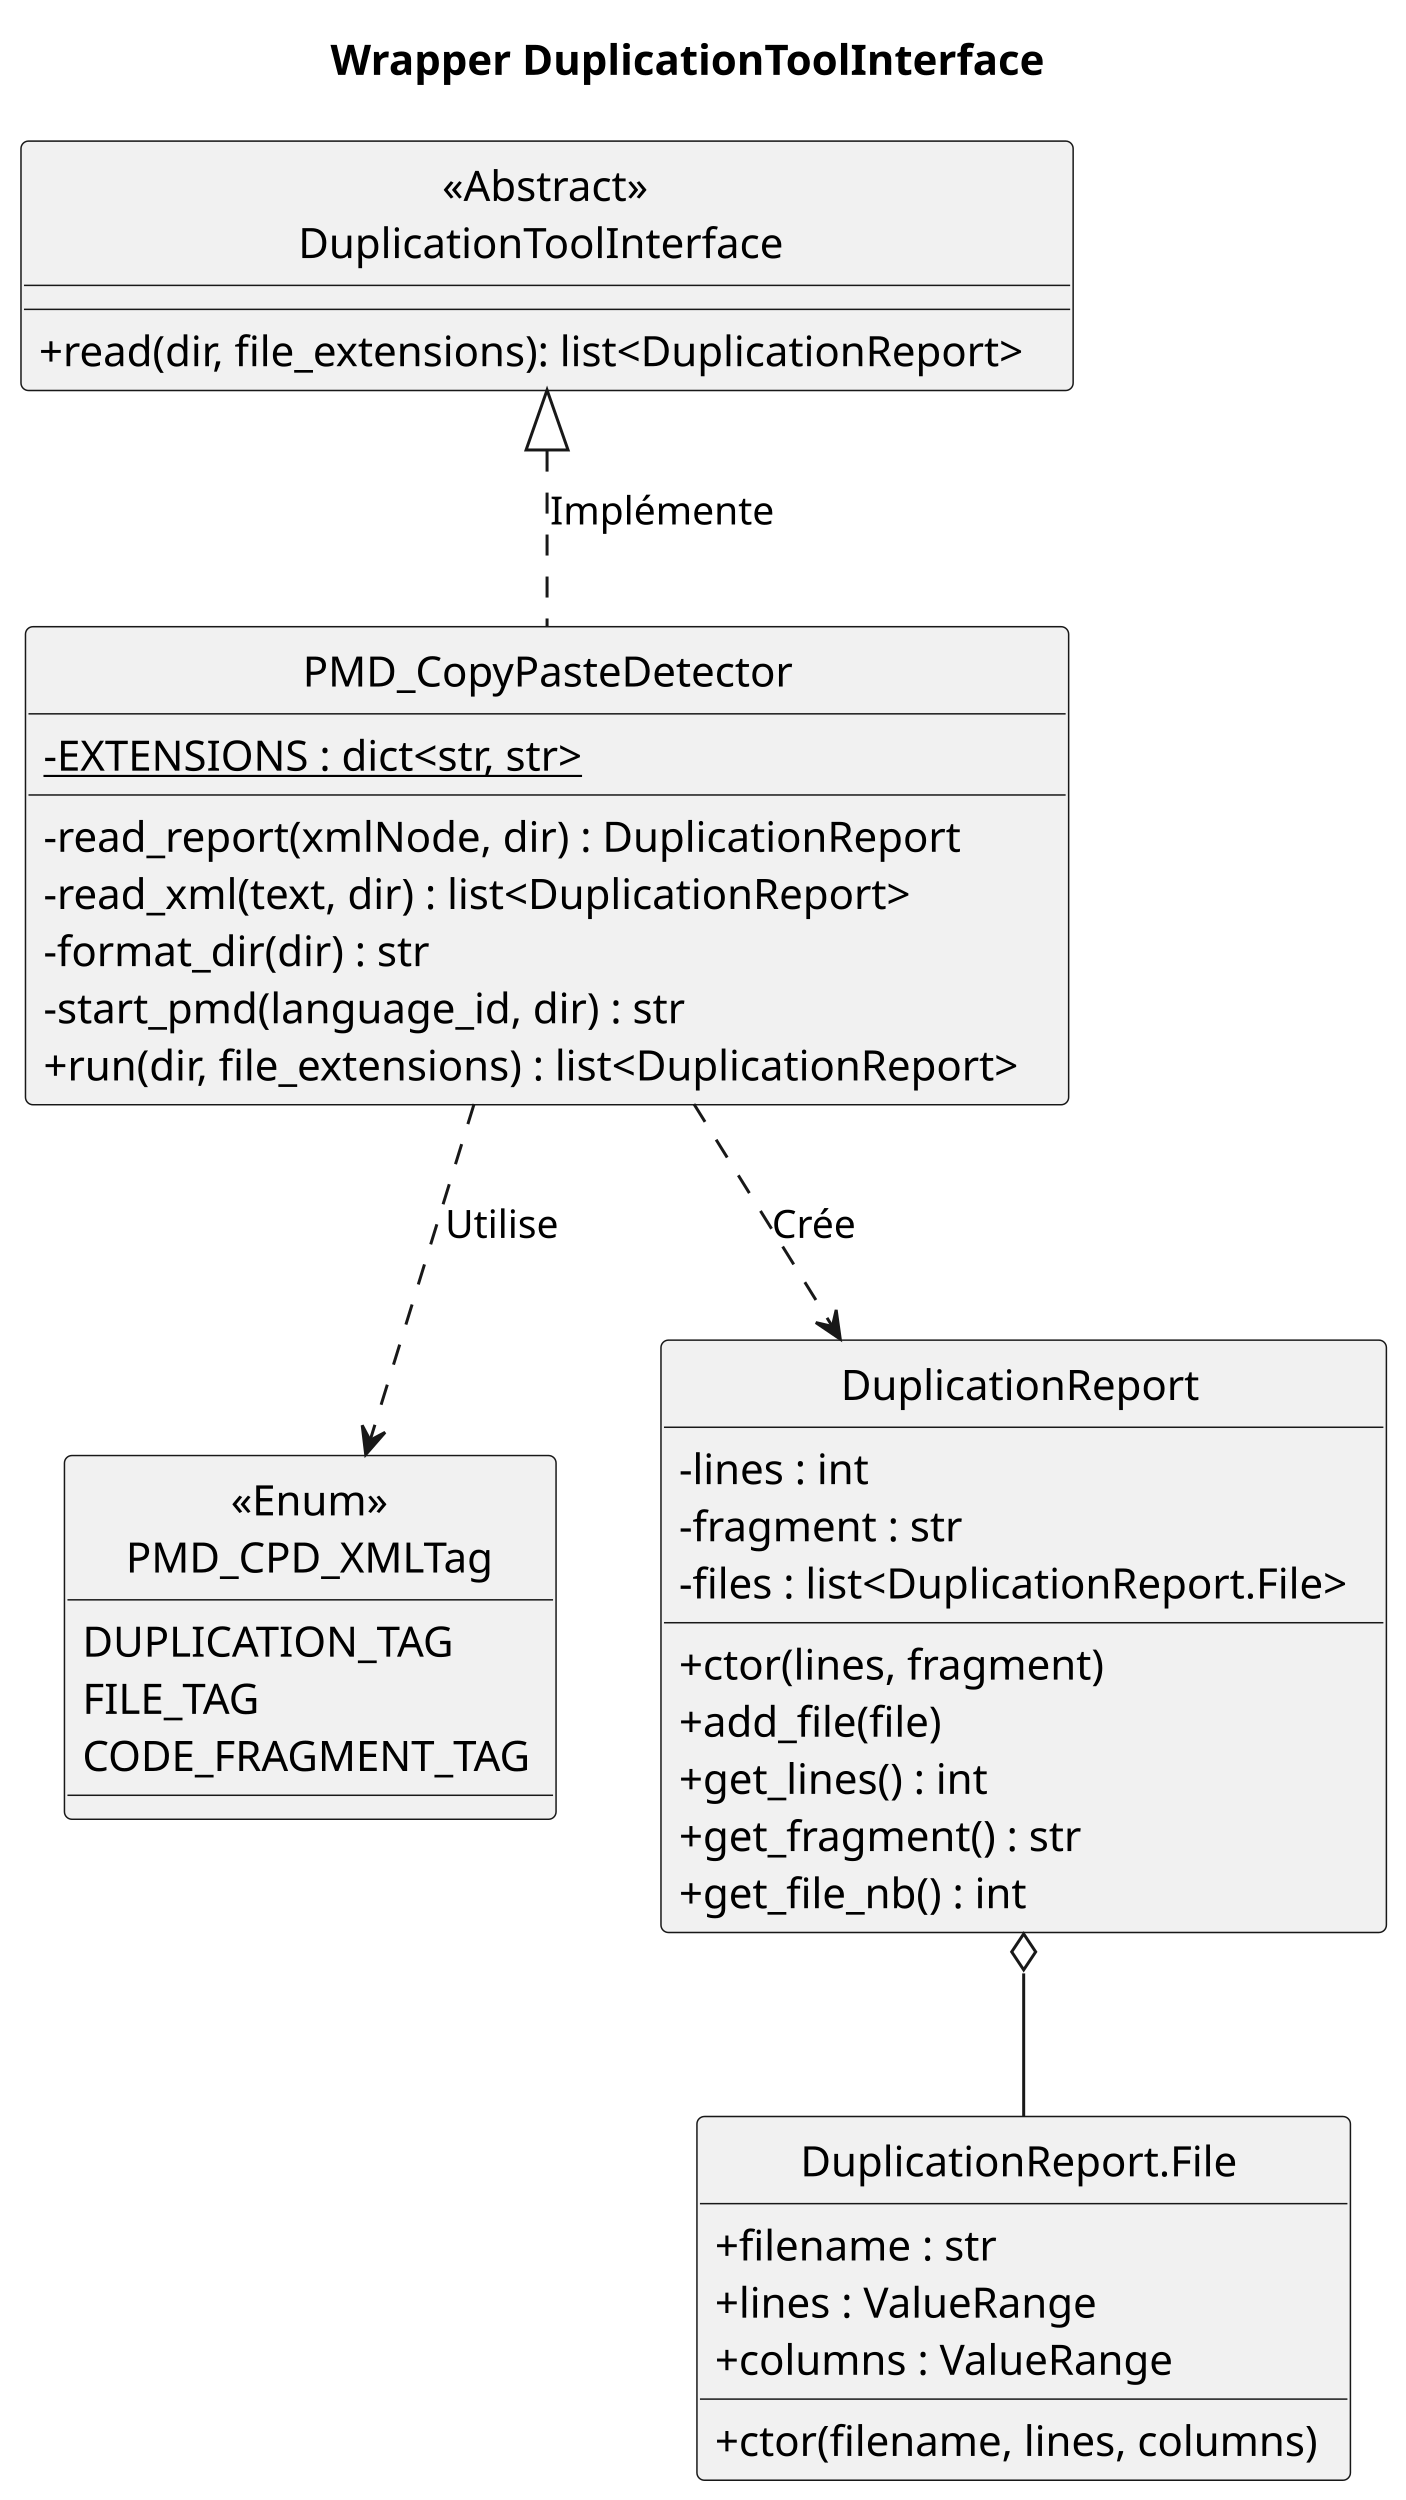
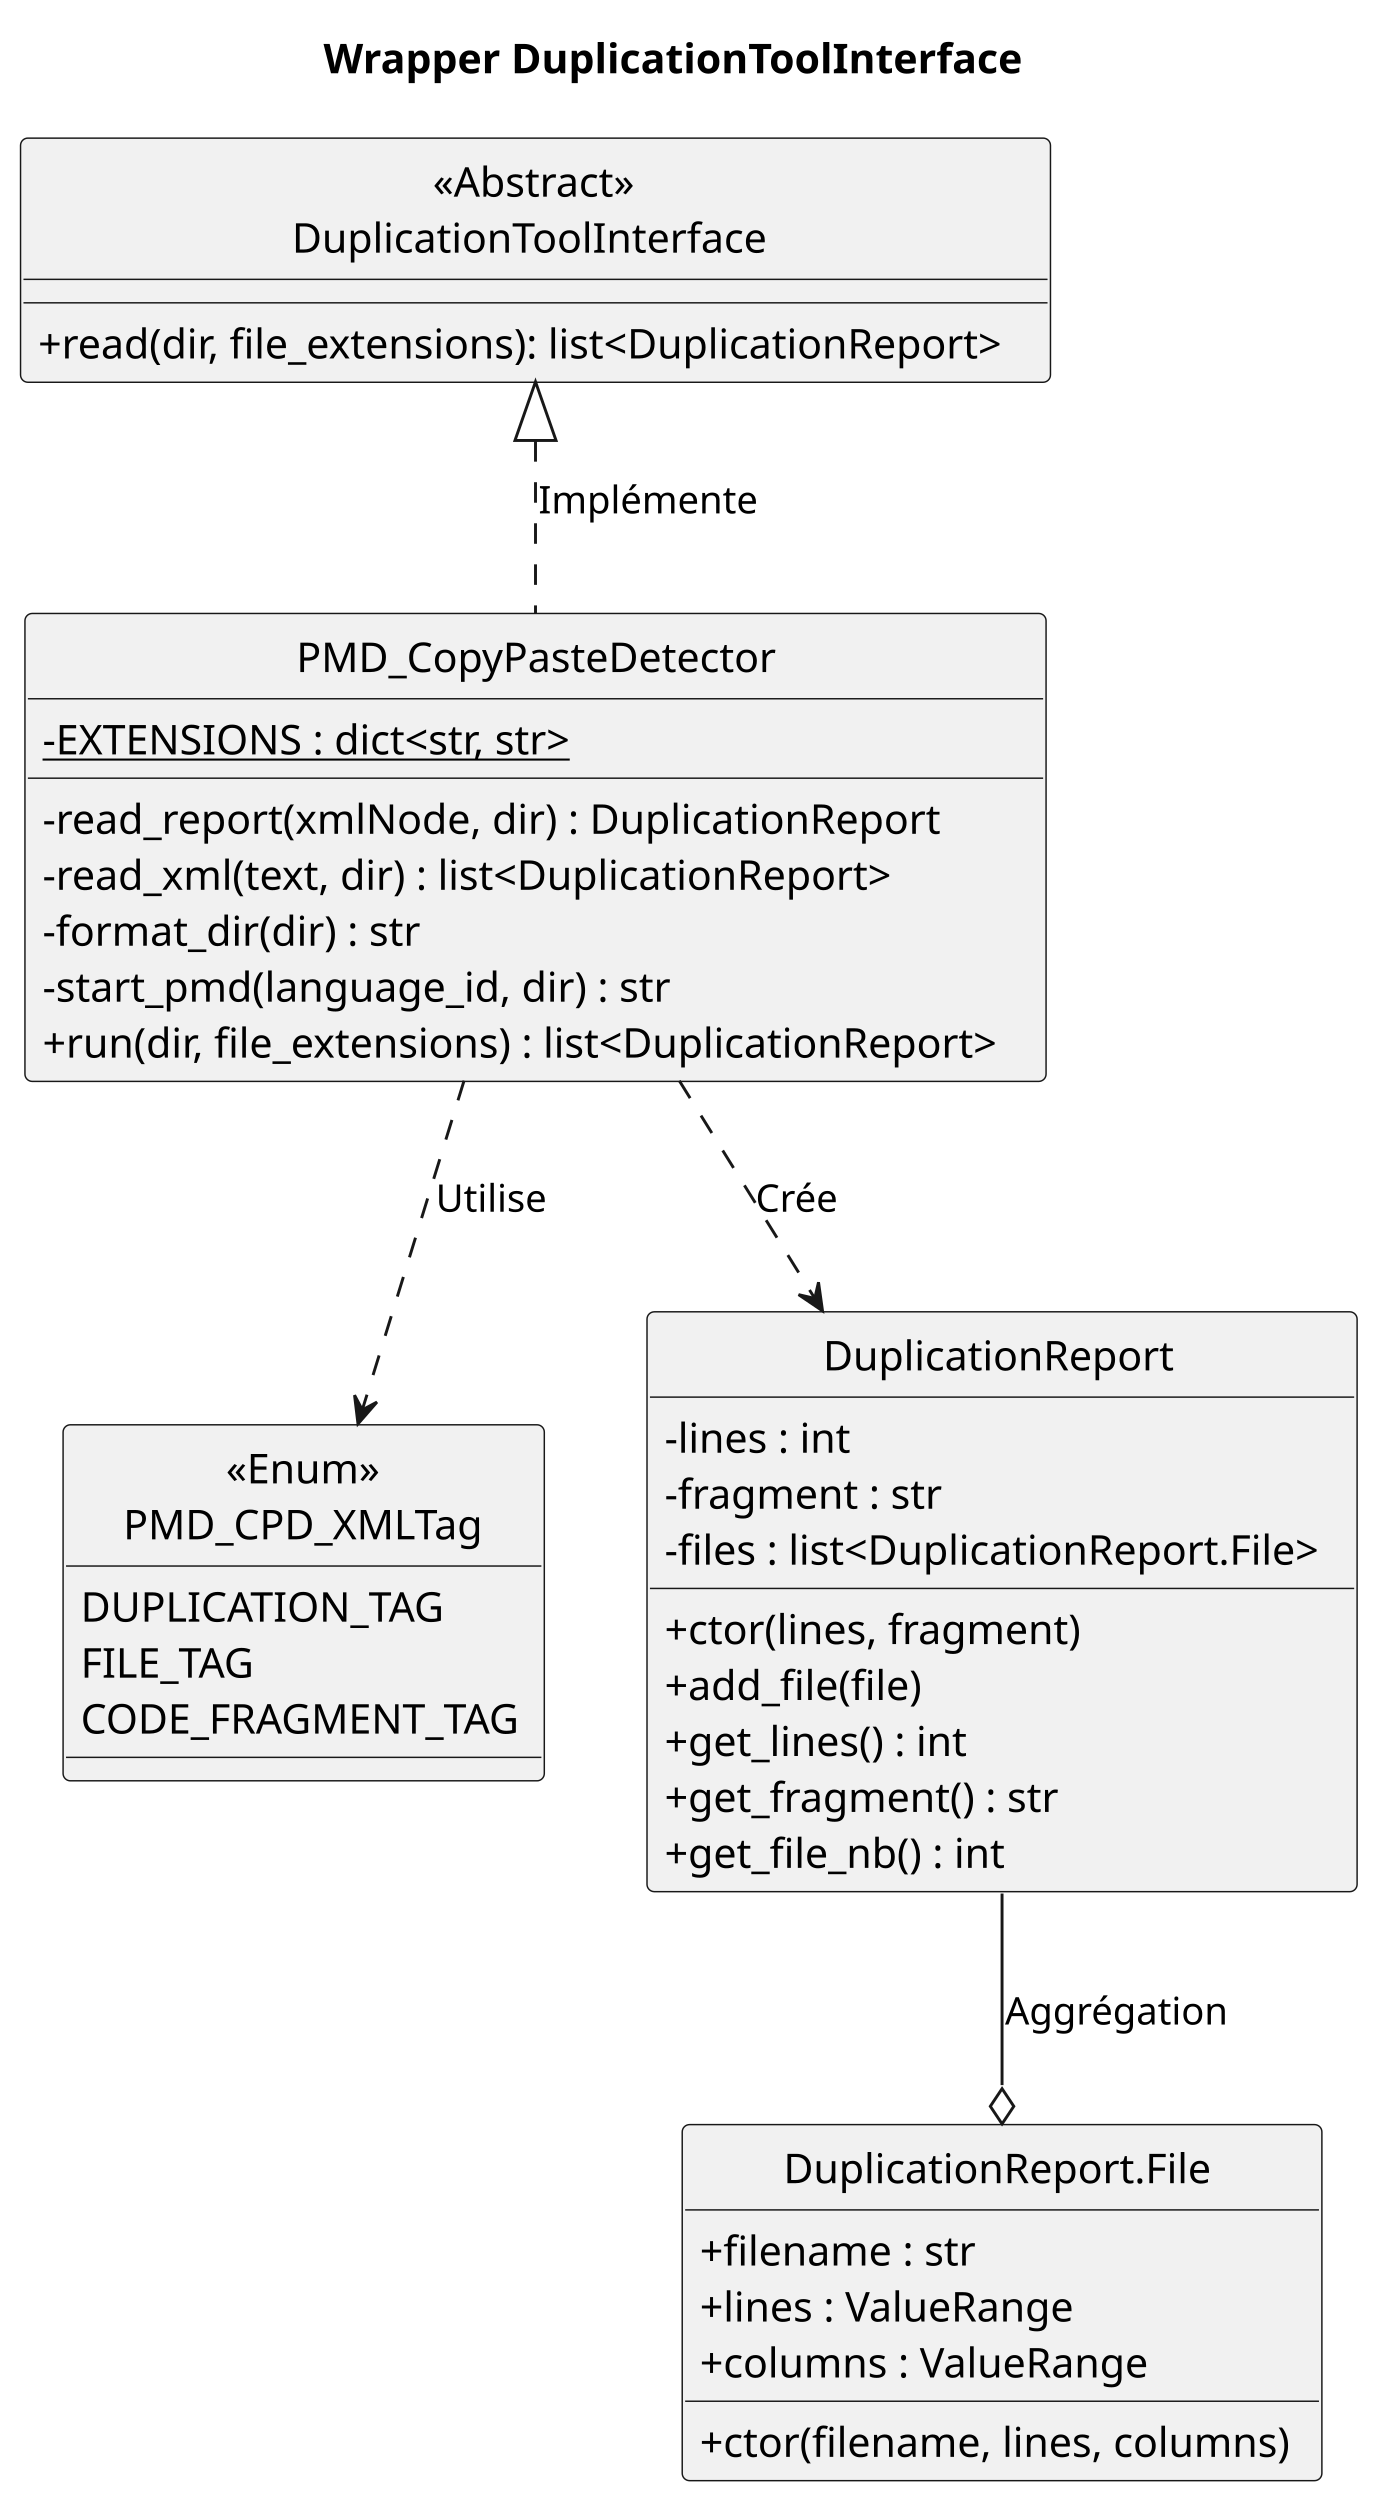
- <svg xmlns="http://www.w3.org/2000/svg" contentStyleType="text/css" height="834px" preserveAspectRatio="none" style="width:469px;height:834px;background:#FFFFFF;" version="1.1" viewBox="0 0 469 834" width="469px" zoomAndPan="magnify">
+ <svg xmlns="http://www.w3.org/2000/svg" contentStyleType="text/css" height="852px" preserveAspectRatio="none" style="width:469px;height:852px;background:#FFFFFF;" version="1.1" viewBox="0 0 469 852" width="469px" zoomAndPan="magnify">
  <defs />
  <g>
    <text fill="#000000" font-family="sans-serif" font-size="14" font-weight="bold" lengthAdjust="spacing" textLength="235" x="110.25" y="24.966">Wrapper DuplicationToolInterface</text>
    <g id="elem_DuplicationToolInterface">
      <rect codeLine="5" fill="#F1F1F1" height="83.204" id="DuplicationToolInterface" rx="2.5" ry="2.5" style="stroke:#181818;stroke-width:0.5;" width="351" x="7" y="47.068" />
      <text fill="#000000" font-family="sans-serif" font-size="14" lengthAdjust="spacing" textLength="70" x="147.5" y="67.034">«Abstract»</text>
      <text fill="#000000" font-family="sans-serif" font-size="14" lengthAdjust="spacing" textLength="166" x="99.5" y="86.102">DuplicationToolInterface</text>
      <line style="stroke:#181818;stroke-width:0.5;" x1="8" x2="357" y1="95.204" y2="95.204" />
      <line style="stroke:#181818;stroke-width:0.5;" x1="8" x2="357" y1="103.204" y2="103.204" />
      <text fill="#000000" font-family="sans-serif" font-size="14" lengthAdjust="spacing" textLength="339" x="13" y="122.17">+read(dir, file_extensions): list&lt;DuplicationReport&gt;</text>
    </g>
    <g id="elem_PMD_CopyPasteDetector">
      <rect codeLine="9" fill="#F1F1F1" height="159.475" id="PMD_CopyPasteDetector" rx="2.5" ry="2.5" style="stroke:#181818;stroke-width:0.5;" width="348" x="8.5" y="209.068" />
      <text fill="#000000" font-family="sans-serif" font-size="14" lengthAdjust="spacing" textLength="163" x="101" y="229.034">PMD_CopyPasteDetector</text>
      <line style="stroke:#181818;stroke-width:0.5;" x1="9.5" x2="355.5" y1="238.136" y2="238.136" />
      <text fill="#000000" font-family="sans-serif" font-size="14" lengthAdjust="spacing" text-decoration="underline" textLength="188" x="14.5" y="257.102">-EXTENSIONS : dict&lt;str, str&gt;</text>
      <line style="stroke:#181818;stroke-width:0.5;" x1="9.5" x2="355.5" y1="265.204" y2="265.204" />
      <text fill="#000000" font-family="sans-serif" font-size="14" lengthAdjust="spacing" textLength="313" x="14.5" y="284.17">-read_report(xmlNode, dir) : DuplicationReport</text>
      <text fill="#000000" font-family="sans-serif" font-size="14" lengthAdjust="spacing" textLength="296" x="14.5" y="303.238">-read_xml(text, dir) : list&lt;DuplicationReport&gt;</text>
      <text fill="#000000" font-family="sans-serif" font-size="14" lengthAdjust="spacing" textLength="132" x="14.5" y="322.305">-format_dir(dir) : str</text>
      <text fill="#000000" font-family="sans-serif" font-size="14" lengthAdjust="spacing" textLength="221" x="14.5" y="341.373">-start_pmd(language_id, dir) : str</text>
      <text fill="#000000" font-family="sans-serif" font-size="14" lengthAdjust="spacing" textLength="336" x="14.5" y="360.441">+run(dir, file_extensions) : list&lt;DuplicationReport&gt;</text>
    </g>
    <g id="elem_PMD_CPD_XMLTag">
      <rect codeLine="18" fill="#F1F1F1" height="121.34" id="PMD_CPD_XMLTag" rx="2.5" ry="2.5" style="stroke:#181818;stroke-width:0.5;" width="164" x="21.5" y="485.568" />
      <text fill="#000000" font-family="sans-serif" font-size="14" lengthAdjust="spacing" textLength="53" x="77" y="505.534">«Enum»</text>
      <text fill="#000000" font-family="sans-serif" font-size="14" lengthAdjust="spacing" textLength="123" x="42" y="524.602">PMD_CPD_XMLTag</text>
      <line style="stroke:#181818;stroke-width:0.5;" x1="22.5" x2="184.5" y1="533.704" y2="533.704" />
      <text fill="#000000" font-family="sans-serif" font-size="14" lengthAdjust="spacing" textLength="126" x="27.5" y="552.67">DUPLICATION_TAG</text>
      <text fill="#000000" font-family="sans-serif" font-size="14" lengthAdjust="spacing" textLength="60" x="27.5" y="571.738">FILE_TAG</text>
      <text fill="#000000" font-family="sans-serif" font-size="14" lengthAdjust="spacing" textLength="152" x="27.5" y="590.806">CODE_FRAGMENT_TAG</text>
      <line style="stroke:#181818;stroke-width:0.5;" x1="22.5" x2="184.5" y1="598.908" y2="598.908" />
    </g>
    <g id="elem_DuplicationReport">
      <rect codeLine="24" fill="#F1F1F1" height="197.611" id="DuplicationReport" rx="2.5" ry="2.5" style="stroke:#181818;stroke-width:0.5;" width="242" x="220.5" y="447.068" />
      <text fill="#000000" font-family="sans-serif" font-size="14" lengthAdjust="spacing" textLength="122" x="280.5" y="467.034">DuplicationReport</text>
      <line style="stroke:#181818;stroke-width:0.5;" x1="221.5" x2="461.5" y1="476.136" y2="476.136" />
      <text fill="#000000" font-family="sans-serif" font-size="14" lengthAdjust="spacing" textLength="67" x="226.5" y="495.102">-lines : int</text>
      <text fill="#000000" font-family="sans-serif" font-size="14" lengthAdjust="spacing" textLength="98" x="226.5" y="514.17">-fragment : str</text>
      <text fill="#000000" font-family="sans-serif" font-size="14" lengthAdjust="spacing" textLength="230" x="226.5" y="533.238">-files : list&lt;DuplicationReport.File&gt;</text>
      <line style="stroke:#181818;stroke-width:0.5;" x1="221.5" x2="461.5" y1="541.34" y2="541.34" />
      <text fill="#000000" font-family="sans-serif" font-size="14" lengthAdjust="spacing" textLength="145" x="226.5" y="560.306">+ctor(lines, fragment)</text>
      <text fill="#000000" font-family="sans-serif" font-size="14" lengthAdjust="spacing" textLength="90" x="226.5" y="579.373">+add_file(file)</text>
      <text fill="#000000" font-family="sans-serif" font-size="14" lengthAdjust="spacing" textLength="106" x="226.5" y="598.441">+get_lines() : int</text>
      <text fill="#000000" font-family="sans-serif" font-size="14" lengthAdjust="spacing" textLength="137" x="226.5" y="617.509">+get_fragment() : str</text>
      <text fill="#000000" font-family="sans-serif" font-size="14" lengthAdjust="spacing" textLength="119" x="226.5" y="636.577">+get_file_nb() : int</text>
    </g>
    <g id="elem_DRFile">
-       <rect codeLine="35" fill="#F1F1F1" height="121.34" id="DRFile" rx="2.5" ry="2.5" style="stroke:#181818;stroke-width:0.5;" width="218" x="232.5" y="706.068" />
-       <text fill="#000000" font-family="sans-serif" font-size="14" lengthAdjust="spacing" textLength="149" x="267" y="726.034">DuplicationReport.File</text>
-       <line style="stroke:#181818;stroke-width:0.5;" x1="233.5" x2="449.5" y1="735.136" y2="735.136" />
-       <text fill="#000000" font-family="sans-serif" font-size="14" lengthAdjust="spacing" textLength="97" x="238.5" y="754.102">+filename : str</text>
-       <text fill="#000000" font-family="sans-serif" font-size="14" lengthAdjust="spacing" textLength="132" x="238.5" y="773.17">+lines : ValueRange</text>
-       <text fill="#000000" font-family="sans-serif" font-size="14" lengthAdjust="spacing" textLength="157" x="238.5" y="792.238">+columns : ValueRange</text>
-       <line style="stroke:#181818;stroke-width:0.5;" x1="233.5" x2="449.5" y1="800.34" y2="800.34" />
-       <text fill="#000000" font-family="sans-serif" font-size="14" lengthAdjust="spacing" textLength="206" x="238.5" y="819.306">+ctor(filename, lines, columns)</text>
+       <rect codeLine="35" fill="#F1F1F1" height="121.34" id="DRFile" rx="2.5" ry="2.5" style="stroke:#181818;stroke-width:0.5;" width="218" x="232.5" y="724.068" />
+       <text fill="#000000" font-family="sans-serif" font-size="14" lengthAdjust="spacing" textLength="149" x="267" y="744.034">DuplicationReport.File</text>
+       <line style="stroke:#181818;stroke-width:0.5;" x1="233.5" x2="449.5" y1="753.136" y2="753.136" />
+       <text fill="#000000" font-family="sans-serif" font-size="14" lengthAdjust="spacing" textLength="97" x="238.5" y="772.102">+filename : str</text>
+       <text fill="#000000" font-family="sans-serif" font-size="14" lengthAdjust="spacing" textLength="132" x="238.5" y="791.17">+lines : ValueRange</text>
+       <text fill="#000000" font-family="sans-serif" font-size="14" lengthAdjust="spacing" textLength="157" x="238.5" y="810.238">+columns : ValueRange</text>
+       <line style="stroke:#181818;stroke-width:0.5;" x1="233.5" x2="449.5" y1="818.34" y2="818.34" />
+       <text fill="#000000" font-family="sans-serif" font-size="14" lengthAdjust="spacing" textLength="206" x="238.5" y="837.306">+ctor(filename, lines, columns)</text>
    </g>
    <g id="link_DuplicationReport_DRFile">
-       <path codeLine="42" d="M341.5,658.318 C341.5,674.768 341.5,691.168 341.5,706.008 " fill="none" id="DuplicationReport-backto-DRFile" style="stroke:#181818;stroke-width:1.0;" />
-       <polygon fill="none" points="341.5,645.138,337.5,651.138,341.5,657.138,345.5,651.138,341.5,645.138" style="stroke:#181818;stroke-width:1.0;" />
+       <path codeLine="42" d="M341.5,645.308 C341.5,667.168 341.5,689.978 341.5,710.608 " fill="none" id="DuplicationReport-to-DRFile" style="stroke:#181818;stroke-width:1.0;" />
+       <polygon fill="none" points="341.5,723.828,345.5,717.828,341.5,711.828,337.5,717.828,341.5,723.828" style="stroke:#181818;stroke-width:1.0;" />
+       <text fill="#000000" font-family="sans-serif" font-size="13" lengthAdjust="spacing" textLength="75" x="342.5" y="689.965">Aggrégation</text>
    </g>
    <g id="link_DuplicationToolInterface_PMD_CopyPasteDetector">
      <path codeLine="43" d="M182.5,150.328 C182.5,168.858 182.5,189.498 182.5,209.028 " fill="none" id="DuplicationToolInterface-backto-PMD_CopyPasteDetector" style="stroke:#181818;stroke-width:1.0;stroke-dasharray:7.0,7.0;" />
      <polygon fill="none" points="175.5,150.118,182.5,130.118,189.5,150.118,175.5,150.118" style="stroke:#181818;stroke-width:1.0;" />
      <text fill="#000000" font-family="sans-serif" font-size="13" lengthAdjust="spacing" textLength="73" x="183.5" y="174.965">Implémente</text>
    </g>
    <g id="link_PMD_CopyPasteDetector_PMD_CPD_XMLTag">
      <path codeLine="44" d="M158.15,368.308 C147.05,404.228 134.06,446.238 123.53,480.288 " fill="none" id="PMD_CopyPasteDetector-to-PMD_CPD_XMLTag" style="stroke:#181818;stroke-width:1.0;stroke-dasharray:7.0,7.0;" />
      <polygon fill="#181818" points="122,485.248,128.475,477.826,123.473,480.47,120.83,475.469,122,485.248" style="stroke:#181818;stroke-width:1.0;" />
      <text fill="#000000" font-family="sans-serif" font-size="13" lengthAdjust="spacing" textLength="37" x="148.5" y="412.965">Utilise</text>
    </g>
    <g id="link_PMD_CopyPasteDetector_DuplicationReport">
      <path codeLine="45" d="M231.5,368.308 C246.08,391.738 262.27,417.748 277.65,442.458 " fill="none" id="PMD_CopyPasteDetector-to-DuplicationReport" style="stroke:#181818;stroke-width:1.0;stroke-dasharray:7.0,7.0;" />
      <polygon fill="#181818" points="280.31,446.738,278.947,436.984,277.666,442.494,272.156,441.214,280.31,446.738" style="stroke:#181818;stroke-width:1.0;" />
      <text fill="#000000" font-family="sans-serif" font-size="13" lengthAdjust="spacing" textLength="27" x="257.5" y="412.965">Crée</text>
    </g>
  </g>
</svg>
